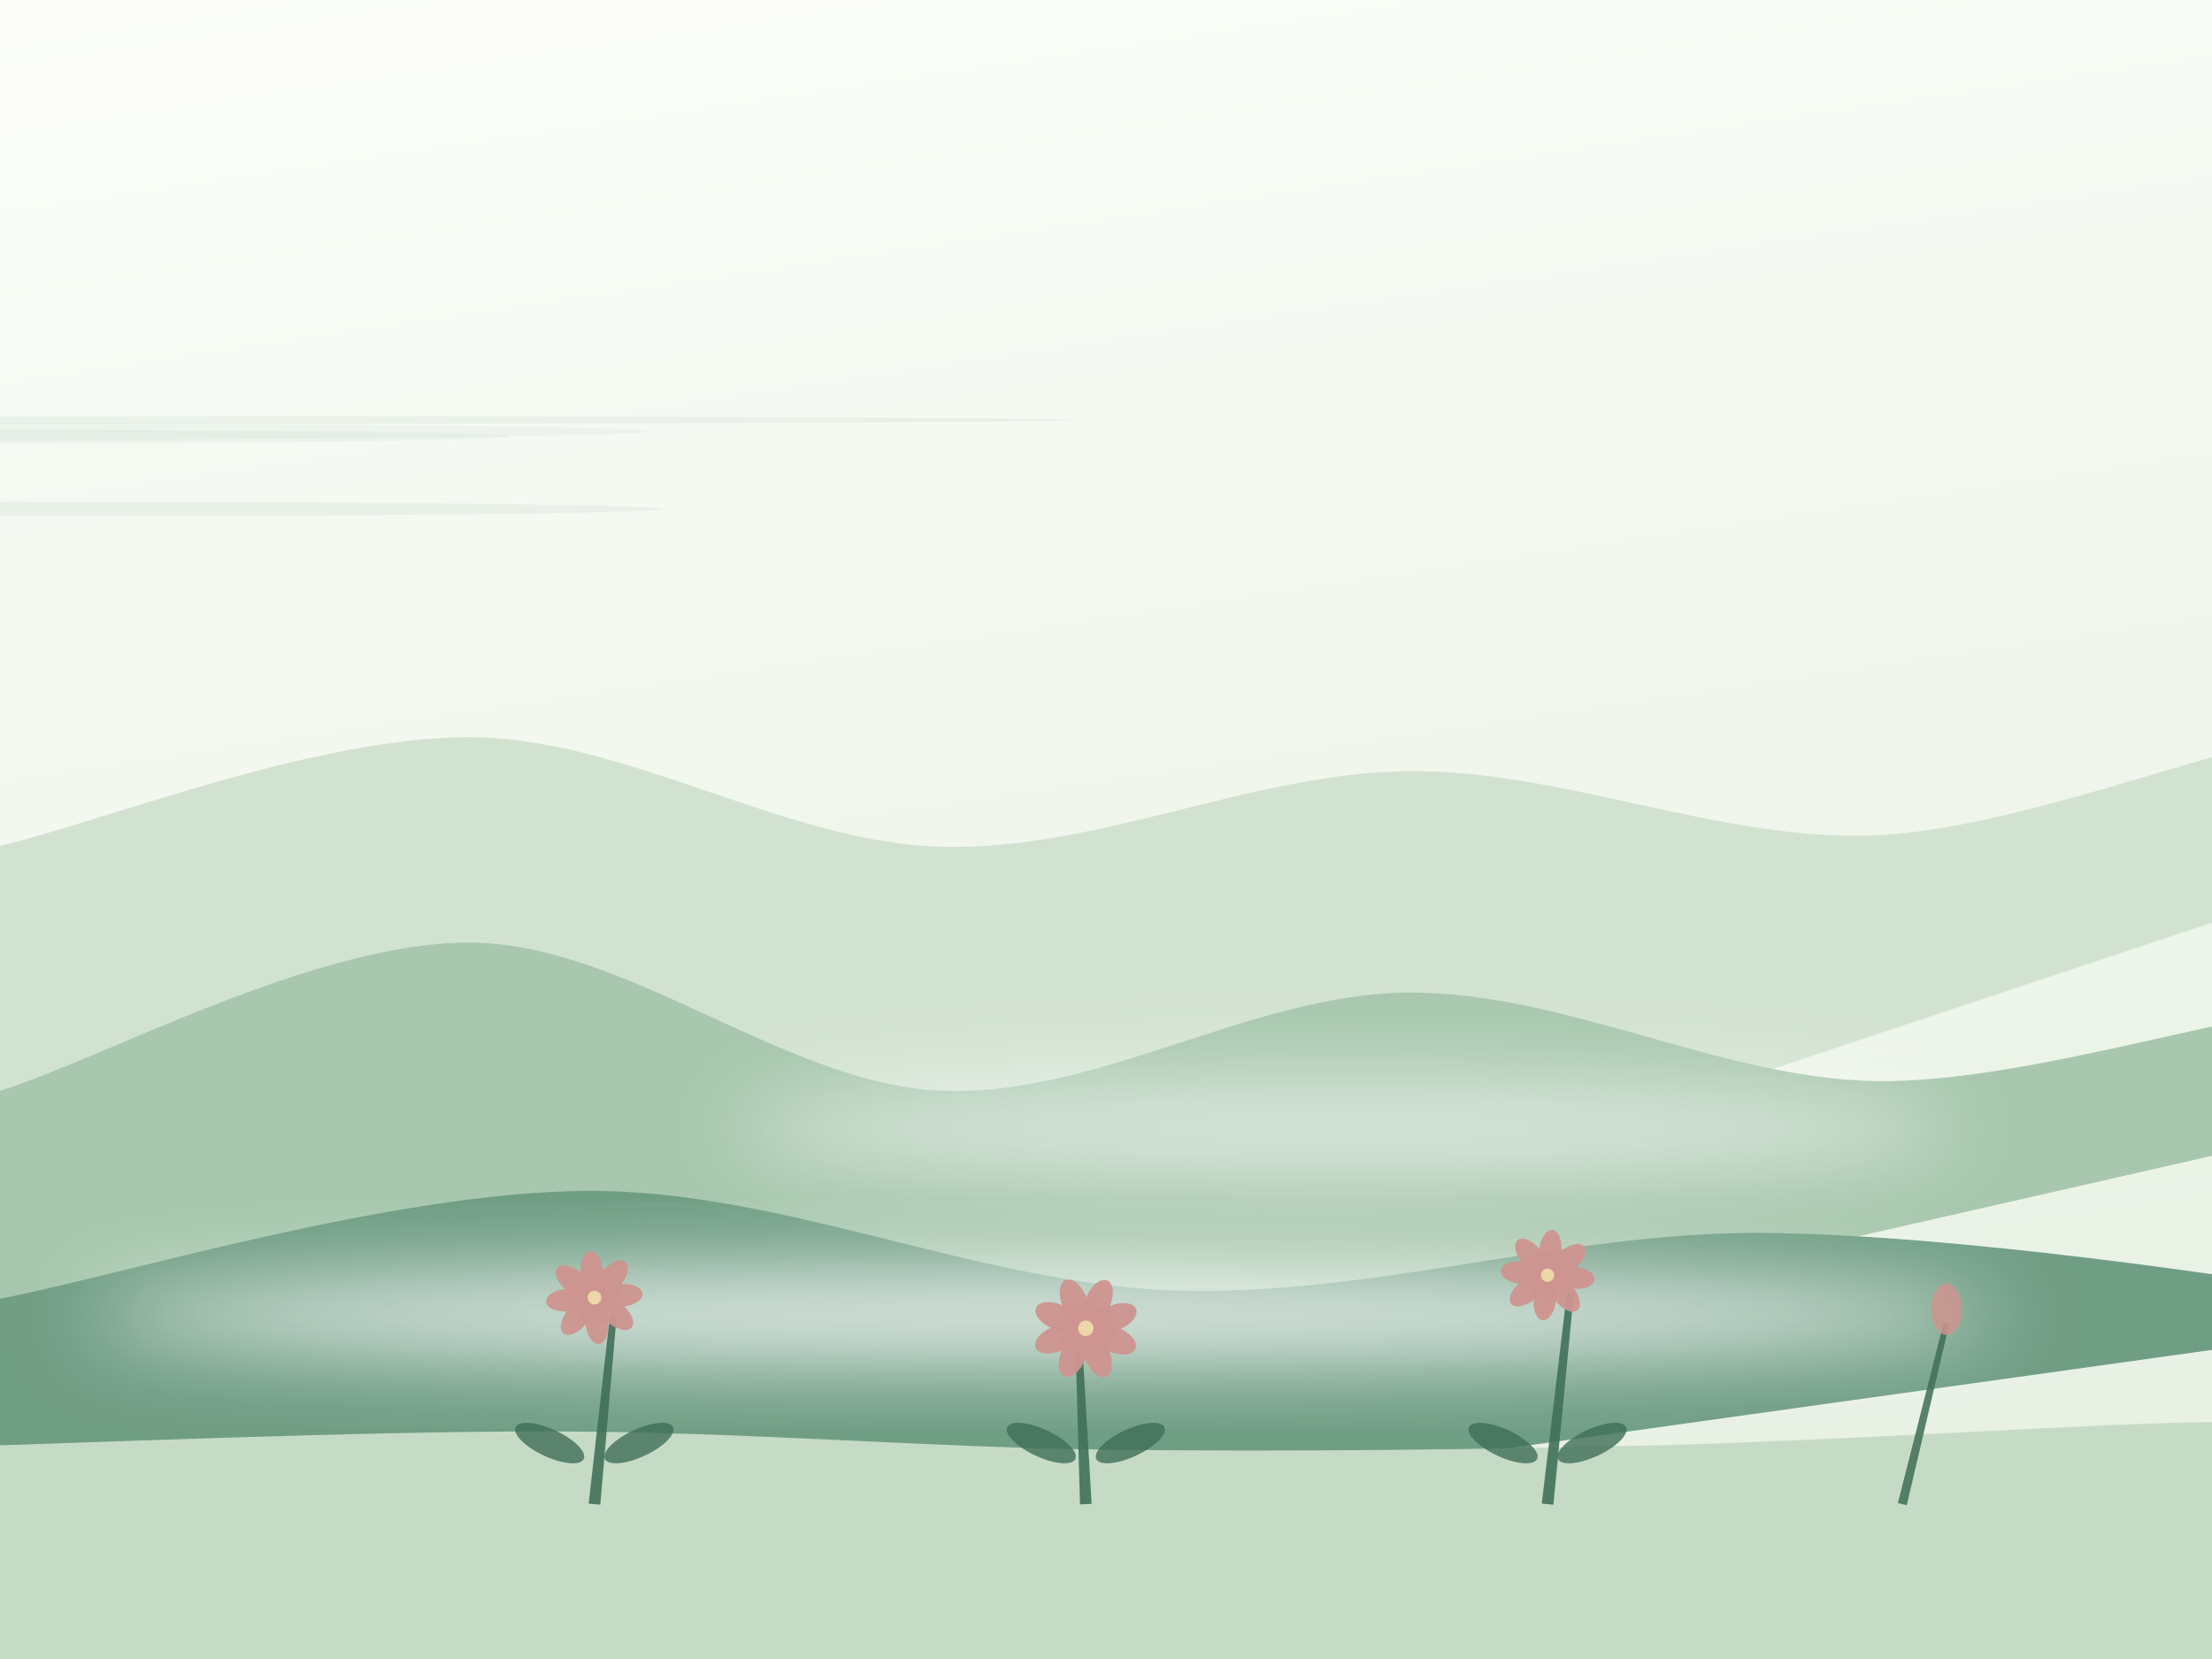
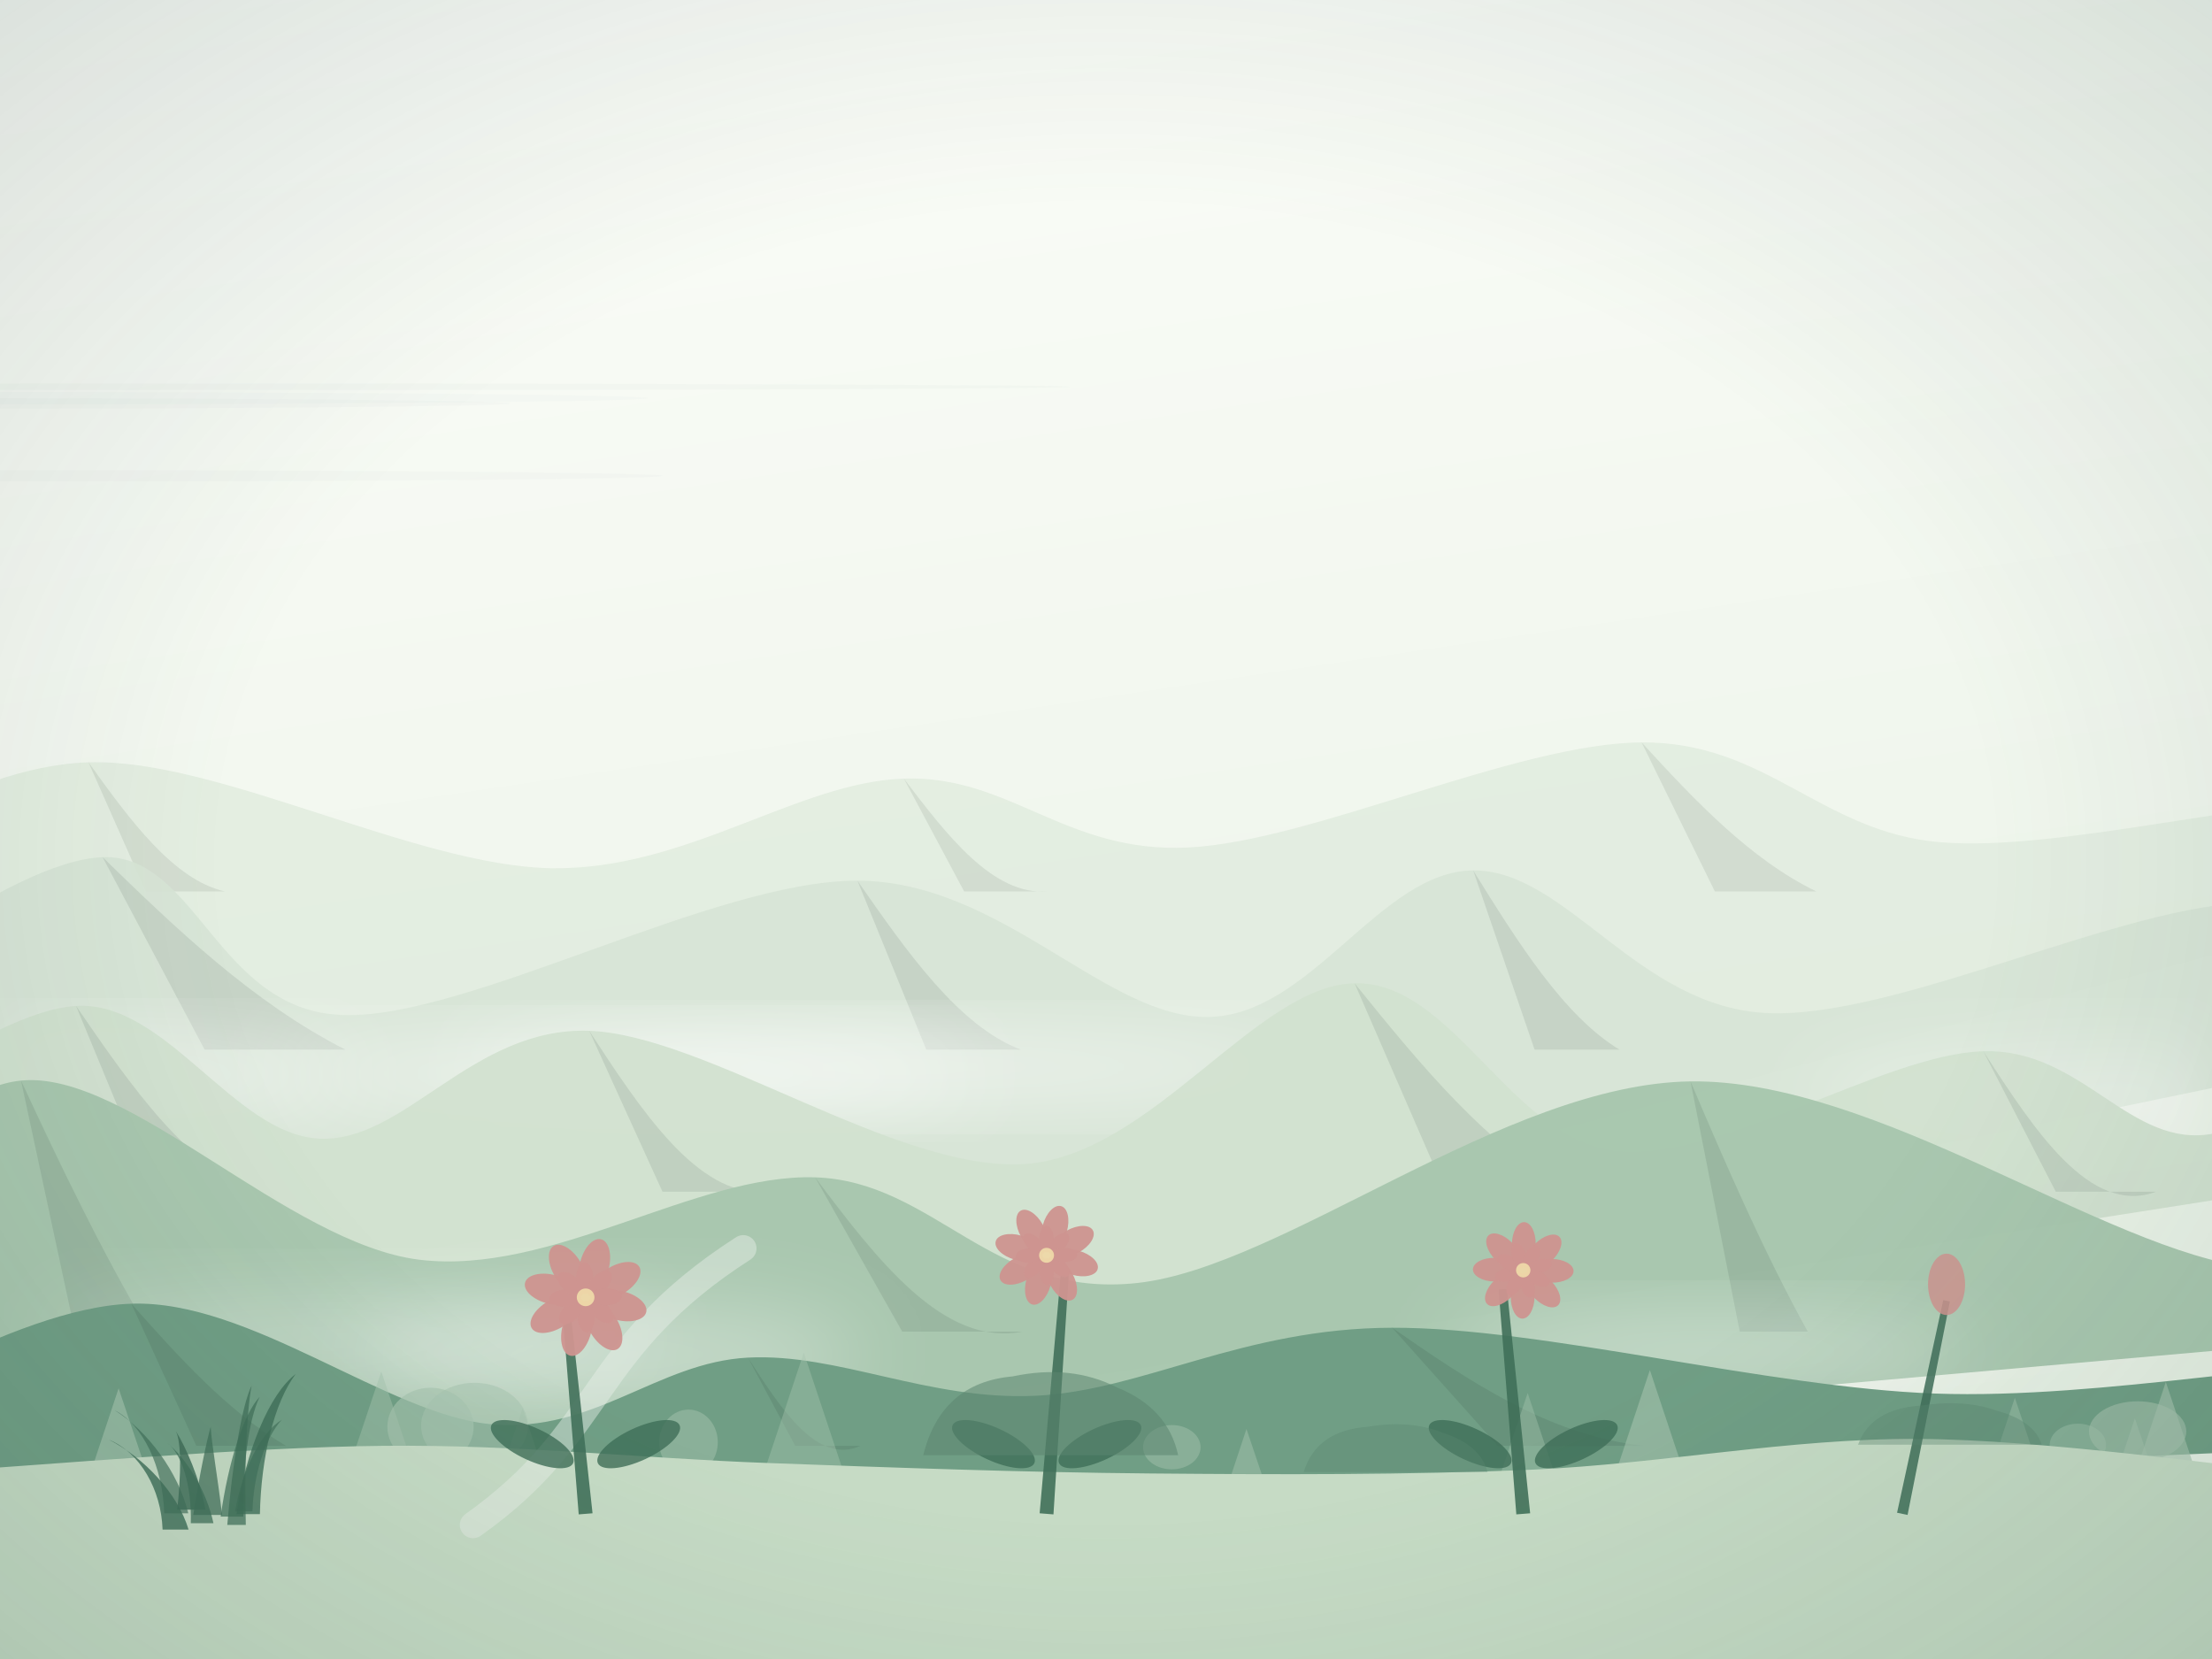
<svg xmlns="http://www.w3.org/2000/svg" viewBox="0 0 800 600" width="800" height="600" role="img">
  <defs>
    <linearGradient id="sky" x1="0" y1="0" x2="0.2" y2="1">
      <stop offset="0" stop-color="#FCFDF9" />
-       <stop offset="1" stop-color="#E8F1E4" />
+       <stop offset="1" stop-color="#E9F2E6" />
    </linearGradient>
    <filter id="soft" x="-40%" y="-70%" width="180%" height="240%">
      <feGaussianBlur stdDeviation="14.4" />
    </filter>
  </defs>
  <rect width="800" height="600" fill="url(#sky)" />
-   <ellipse cx="24.6" cy="184.1" rx="215.0" ry="2.6" fill="#b0cabc" fill-opacity="0.18" />
-   <ellipse cx="-34.7" cy="156.0" rx="269.1" ry="3.1" fill="#b0cabc" fill-opacity="0.13" />
-   <ellipse cx="83.7" cy="151.9" rx="303.3" ry="1.4" fill="#b0cabc" fill-opacity="0.19" />
-   <ellipse cx="-26.8" cy="157.9" rx="211.2" ry="2.5" fill="#b0cabc" fill-opacity="0.16" />
-   <path d="M-48.0,317.0 C-40.0,315.2 -36.3,314.3 0.0,305.9 C36.3,297.5 113.1,266.6 169.6,266.6 C226.1,266.7 282.7,304.2 339.2,306.2 C395.7,308.2 452.3,279.6 508.8,278.9 C565.3,278.2 621.9,304.5 678.4,302.1 C734.9,299.7 819.7,262.1 848.0,264.7 C876.3,267.3 848.0,308.9 848.0,317.7 L0.0,600.0 L-48.0,600.0 Z" fill="#D2E2D0" />
-   <path d="M-48.0,407.8 C-40.0,405.5 -36.3,405.6 0.0,394.5 C36.3,383.4 113.1,340.9 169.6,340.9 C226.1,340.9 282.7,391.4 339.2,394.4 C395.7,397.4 452.3,359.5 508.8,359.0 C565.3,358.4 621.9,390.0 678.4,391.0 C734.9,391.9 819.7,361.8 848.0,364.5 C876.3,367.2 848.0,400.0 848.0,407.1 L0.0,600.0 L-48.0,600.0 Z" fill="#A8C7AE" />
-   <path d="M-48.0,480.3 C-40.0,478.5 -43.3,477.9 0.0,469.7 C43.3,461.4 141.3,431.2 212.0,430.7 C282.7,430.2 353.3,464.1 424.0,466.7 C494.7,469.2 565.3,445.7 636.0,445.9 C706.7,446.2 812.7,462.3 848.0,468.2 C883.3,474.1 848.0,479.3 848.0,481.5 L0.0,600.0 L-48.0,600.0 Z" fill="#709E85" />
-   <ellipse cx="485.9" cy="407.9" rx="219.4" ry="19.8" fill="#FFFFFF" fill-opacity="0.55" filter="url(#soft)" />
-   <ellipse cx="377.4" cy="475.6" rx="345.5" ry="17.1" fill="#FFFFFF" fill-opacity="0.79" filter="url(#soft)" />
-   <path d="M-16.0,523.2 C20.0,522.3 130.7,517.5 200.0,517.7 C269.3,517.8 333.3,523.4 400.0,524.3 C466.7,525.1 533.3,524.3 600.0,522.7 C666.7,521.0 764.0,514.5 800.0,514.3 C836.0,514.1 813.3,520.4 816.0,521.6 L800.0,600.0 L-16.0,600.0 Z" fill="#C6DBC5" />
-   <path d="M217.1,544.2 L223.0,476.1 L220.6,475.8 L212.9,543.8 Z" fill="#3F6E58" fill-opacity="0.88" />
-   <ellipse cx="198.8" cy="521.9" rx="13.6" ry="5.0" fill="#3F6E58" fill-opacity="0.80" transform="rotate(25 198.8 521.9)" />
-   <ellipse cx="231.1" cy="521.9" rx="13.6" ry="5.0" fill="#3F6E58" fill-opacity="0.80" transform="rotate(-25 231.1 521.9)" />
-   <ellipse cx="222.6" cy="475.2" rx="7.6" ry="4.1" fill="#CE9490" fill-opacity="0.95" transform="rotate(40 222.6 475.2)" />
-   <ellipse cx="215.9" cy="478.5" rx="7.6" ry="4.1" fill="#CE9490" fill-opacity="0.95" transform="rotate(85 215.9 478.5)" />
-   <ellipse cx="208.6" cy="476.4" rx="7.6" ry="4.1" fill="#CE9490" fill-opacity="0.95" transform="rotate(130 208.6 476.4)" />
-   <ellipse cx="205.1" cy="470.2" rx="7.6" ry="4.1" fill="#CE9490" fill-opacity="0.95" transform="rotate(175 205.1 470.2)" />
-   <ellipse cx="207.4" cy="463.4" rx="7.6" ry="4.1" fill="#CE9490" fill-opacity="0.95" transform="rotate(220 207.4 463.4)" />
-   <ellipse cx="214.1" cy="460.1" rx="7.6" ry="4.1" fill="#CE9490" fill-opacity="0.95" transform="rotate(265 214.1 460.1)" />
-   <ellipse cx="221.3" cy="462.2" rx="7.6" ry="4.1" fill="#CE9490" fill-opacity="0.95" transform="rotate(310 221.3 462.2)" />
-   <ellipse cx="224.8" cy="468.5" rx="7.6" ry="4.1" fill="#CE9490" fill-opacity="0.95" transform="rotate(355 224.8 468.5)" />
-   <ellipse cx="217.1" cy="474.3" rx="4.4" ry="2.4" fill="#CE9490" fill-opacity="0.95" transform="rotate(68 217.1 474.3)" />
-   <ellipse cx="212.7" cy="474.2" rx="4.4" ry="2.4" fill="#CE9490" fill-opacity="0.95" transform="rotate(113 212.7 474.2)" />
-   <ellipse cx="209.6" cy="471.3" rx="4.4" ry="2.4" fill="#CE9490" fill-opacity="0.95" transform="rotate(158 209.6 471.3)" />
-   <ellipse cx="209.7" cy="467.2" rx="4.4" ry="2.4" fill="#CE9490" fill-opacity="0.95" transform="rotate(203 209.7 467.2)" />
-   <ellipse cx="212.9" cy="464.3" rx="4.4" ry="2.4" fill="#CE9490" fill-opacity="0.95" transform="rotate(248 212.9 464.3)" />
-   <ellipse cx="217.3" cy="464.4" rx="4.4" ry="2.4" fill="#CE9490" fill-opacity="0.95" transform="rotate(293 217.3 464.4)" />
-   <ellipse cx="220.3" cy="467.4" rx="4.4" ry="2.4" fill="#CE9490" fill-opacity="0.95" transform="rotate(338 220.3 467.4)" />
-   <ellipse cx="220.2" cy="471.5" rx="4.4" ry="2.4" fill="#CE9490" fill-opacity="0.95" transform="rotate(383 220.2 471.5)" />
-   <circle cx="215.0" cy="469.3" r="2.5" fill="#EFD9A8" fill-opacity="0.95" />
-   <path d="M394.8,543.9 L391.5,487.7 L389.0,487.8 L390.6,544.1 Z" fill="#3F6E58" fill-opacity="0.88" />
-   <ellipse cx="376.6" cy="521.9" rx="13.6" ry="5.0" fill="#3F6E58" fill-opacity="0.80" transform="rotate(25 376.6 521.9)" />
-   <ellipse cx="408.8" cy="521.9" rx="13.6" ry="5.0" fill="#3F6E58" fill-opacity="0.80" transform="rotate(-25 408.8 521.9)" />
-   <ellipse cx="402.8" cy="484.5" rx="8.5" ry="4.6" fill="#CE9490" fill-opacity="0.95" transform="rotate(23 402.8 484.5)" />
-   <ellipse cx="396.8" cy="490.0" rx="8.5" ry="4.6" fill="#CE9490" fill-opacity="0.95" transform="rotate(68 396.8 490.0)" />
-   <ellipse cx="388.3" cy="489.9" rx="8.5" ry="4.6" fill="#CE9490" fill-opacity="0.95" transform="rotate(113 388.3 489.9)" />
-   <ellipse cx="382.4" cy="484.2" rx="8.5" ry="4.6" fill="#CE9490" fill-opacity="0.95" transform="rotate(158 382.4 484.2)" />
-   <ellipse cx="382.5" cy="476.3" rx="8.5" ry="4.6" fill="#CE9490" fill-opacity="0.95" transform="rotate(203 382.5 476.3)" />
-   <ellipse cx="388.6" cy="470.8" rx="8.5" ry="4.6" fill="#CE9490" fill-opacity="0.95" transform="rotate(248 388.6 470.8)" />
-   <ellipse cx="397.1" cy="470.9" rx="8.5" ry="4.6" fill="#CE9490" fill-opacity="0.95" transform="rotate(293 397.1 470.9)" />
-   <ellipse cx="403.0" cy="476.6" rx="8.5" ry="4.6" fill="#CE9490" fill-opacity="0.95" transform="rotate(338 403.0 476.6)" />
-   <ellipse cx="396.6" cy="485.1" rx="4.9" ry="2.7" fill="#CE9490" fill-opacity="0.95" transform="rotate(52 396.6 485.1)" />
-   <ellipse cx="391.9" cy="486.3" rx="4.9" ry="2.7" fill="#CE9490" fill-opacity="0.95" transform="rotate(97 391.9 486.3)" />
-   <ellipse cx="387.6" cy="484.1" rx="4.9" ry="2.7" fill="#CE9490" fill-opacity="0.95" transform="rotate(142 387.6 484.1)" />
-   <ellipse cx="386.3" cy="479.6" rx="4.9" ry="2.7" fill="#CE9490" fill-opacity="0.95" transform="rotate(187 386.3 479.6)" />
-   <ellipse cx="388.7" cy="475.7" rx="4.9" ry="2.7" fill="#CE9490" fill-opacity="0.95" transform="rotate(232 388.7 475.7)" />
-   <ellipse cx="393.5" cy="474.4" rx="4.9" ry="2.7" fill="#CE9490" fill-opacity="0.95" transform="rotate(277 393.5 474.4)" />
-   <ellipse cx="397.7" cy="476.7" rx="4.9" ry="2.7" fill="#CE9490" fill-opacity="0.95" transform="rotate(322 397.7 476.7)" />
-   <ellipse cx="399.1" cy="481.1" rx="4.9" ry="2.7" fill="#CE9490" fill-opacity="0.95" transform="rotate(367 399.1 481.1)" />
-   <circle cx="392.7" cy="480.4" r="2.8" fill="#EFD9A8" fill-opacity="0.95" />
-   <path d="M561.8,544.2 L569.2,467.7 L566.7,467.5 L557.6,543.8 Z" fill="#3F6E58" fill-opacity="0.88" />
-   <ellipse cx="543.6" cy="521.9" rx="13.6" ry="5.0" fill="#3F6E58" fill-opacity="0.80" transform="rotate(25 543.6 521.9)" />
-   <ellipse cx="575.8" cy="521.9" rx="13.6" ry="5.0" fill="#3F6E58" fill-opacity="0.80" transform="rotate(-25 575.8 521.9)" />
-   <ellipse cx="569.3" cy="462.1" rx="7.4" ry="4.0" fill="#CE9490" fill-opacity="0.95" transform="rotate(6 569.3 462.1)" />
-   <ellipse cx="565.8" cy="468.1" rx="7.4" ry="4.0" fill="#CE9490" fill-opacity="0.95" transform="rotate(51 565.8 468.1)" />
-   <ellipse cx="558.7" cy="470.1" rx="7.4" ry="4.0" fill="#CE9490" fill-opacity="0.95" transform="rotate(96 558.7 470.1)" />
-   <ellipse cx="552.3" cy="466.9" rx="7.4" ry="4.0" fill="#CE9490" fill-opacity="0.95" transform="rotate(141 552.3 466.9)" />
-   <ellipse cx="550.1" cy="460.3" rx="7.4" ry="4.0" fill="#CE9490" fill-opacity="0.95" transform="rotate(186 550.1 460.3)" />
-   <ellipse cx="553.6" cy="454.2" rx="7.4" ry="4.0" fill="#CE9490" fill-opacity="0.95" transform="rotate(231 553.6 454.2)" />
-   <ellipse cx="560.7" cy="452.2" rx="7.4" ry="4.0" fill="#CE9490" fill-opacity="0.95" transform="rotate(276 560.7 452.2)" />
-   <ellipse cx="567.2" cy="455.5" rx="7.4" ry="4.0" fill="#CE9490" fill-opacity="0.95" transform="rotate(321 567.2 455.5)" />
-   <ellipse cx="564.3" cy="464.1" rx="4.3" ry="2.3" fill="#CE9490" fill-opacity="0.95" transform="rotate(34 564.3 464.1)" />
-   <ellipse cx="560.7" cy="466.3" rx="4.3" ry="2.3" fill="#CE9490" fill-opacity="0.95" transform="rotate(79 560.7 466.3)" />
-   <ellipse cx="556.6" cy="465.5" rx="4.3" ry="2.3" fill="#CE9490" fill-opacity="0.95" transform="rotate(124 556.6 465.5)" />
-   <ellipse cx="554.2" cy="462.1" rx="4.3" ry="2.3" fill="#CE9490" fill-opacity="0.95" transform="rotate(169 554.2 462.1)" />
-   <ellipse cx="555.1" cy="458.2" rx="4.3" ry="2.3" fill="#CE9490" fill-opacity="0.95" transform="rotate(214 555.1 458.2)" />
-   <ellipse cx="558.7" cy="456.1" rx="4.3" ry="2.3" fill="#CE9490" fill-opacity="0.95" transform="rotate(259 558.7 456.1)" />
-   <ellipse cx="562.9" cy="456.9" rx="4.3" ry="2.3" fill="#CE9490" fill-opacity="0.95" transform="rotate(304 562.9 456.9)" />
-   <ellipse cx="565.2" cy="460.2" rx="4.3" ry="2.3" fill="#CE9490" fill-opacity="0.95" transform="rotate(349 565.2 460.2)" />
-   <circle cx="559.7" cy="461.2" r="2.4" fill="#EFD9A8" fill-opacity="0.95" />
-   <path d="M689.6,544.4 L705.0,478.7 L703.0,478.2 L686.4,543.6 Z" fill="#3F6E58" fill-opacity="0.85" />
-   <ellipse cx="704.0" cy="473.5" rx="5.6" ry="9.3" fill="#CE9490" fill-opacity="0.85" />
+   <ellipse cx="24.6" cy="172.1" rx="215.0" ry="2.0" fill="#bfd3c8" fill-opacity="0.08" />
+   <ellipse cx="-34.7" cy="144.0" rx="269.1" ry="2.3" fill="#bfd3c8" fill-opacity="0.06" />
+   <ellipse cx="83.7" cy="139.9" rx="303.3" ry="1.2" fill="#bfd3c8" fill-opacity="0.09" />
+   <ellipse cx="-26.8" cy="145.9" rx="211.2" ry="1.9" fill="#bfd3c8" fill-opacity="0.08" />
+   <path d="M-80.0,323.0 C-61.3,315.1 -14.5,277.2 32.0,275.7 C78.5,274.2 149.9,313.0 199.1,314.0 C248.2,314.9 288.4,282.8 326.9,281.6 C365.3,280.3 385.3,308.7 429.7,306.5 C474.2,304.4 548.3,268.8 593.7,268.5 C639.0,268.2 658.6,301.0 701.7,304.6 C744.8,308.3 822.5,287.2 852.2,290.4 C881.9,293.7 875.4,318.5 880.0,324.1 L0.0,559.5 L-80.0,559.5 Z" fill="#e0ebde" fill-opacity="0.82" />
+   <path d="M32.0,275.7 C46.8,296.3 62.6,318.1 81.3,322.4 L52.7,322.4 Z" fill="#a5b1a6" fill-opacity="0.28" />
+   <path d="M326.9,281.6 C342.5,302.1 359.1,323.9 378.9,322.4 L348.7,322.4 Z" fill="#a5b1a6" fill-opacity="0.28" />
+   <path d="M593.7,268.5 C612.6,289.1 632.9,310.8 656.9,322.4 L620.2,322.4 Z" fill="#a5b1a6" fill-opacity="0.28" />
+   <path d="M852.2,290.4 C864.8,311.0 878.3,332.7 894.2,322.4 L869.9,322.4 Z" fill="#a5b1a6" fill-opacity="0.28" />
+   <path d="M-80.0,374.7 C-60.5,363.9 3.1,311.3 37.1,310.0 C71.2,308.8 78.6,365.7 124.1,367.1 C169.6,368.5 258.0,318.4 310.1,318.5 C362.3,318.6 400.0,368.5 437.1,367.8 C474.2,367.2 499.1,315.0 532.8,314.8 C566.6,314.5 592.4,364.5 639.5,366.4 C686.6,368.3 767.5,327.0 815.4,326.3 C863.4,325.6 916.4,353.8 927.2,362.2 C937.9,370.6 887.9,374.5 880.0,376.9 L0.0,559.5 L-80.0,559.5 Z" fill="#d7e5d6" fill-opacity="0.90" />
+   <path d="M37.1,310.0 C63.5,335.7 91.6,362.7 124.9,379.6 L74.0,379.6 Z" fill="#9eada1" fill-opacity="0.31" />
+   <path d="M310.1,318.5 C327.9,344.1 346.8,371.2 369.2,379.6 L335.0,379.6 Z" fill="#9eada1" fill-opacity="0.31" />
+   <path d="M532.8,314.8 C548.7,340.4 565.6,367.5 585.7,379.6 L555.0,379.6 Z" fill="#9eada1" fill-opacity="0.31" />
+   <path d="M815.4,326.3 C837.4,351.9 860.8,379.0 888.6,379.6 L846.2,379.6 Z" fill="#9eada1" fill-opacity="0.31" />
+   <ellipse cx="31.7" cy="388.6" rx="94.6" ry="11.4" fill="#FFFFFF" fill-opacity="0.59" filter="url(#soft)" />
+   <ellipse cx="797.4" cy="397.4" rx="142.8" ry="15.1" fill="#FFFFFF" fill-opacity="0.45" filter="url(#soft)" />
+   <ellipse cx="325.6" cy="385.9" rx="155.4" ry="10.1" fill="#FFFFFF" fill-opacity="0.64" filter="url(#soft)" />
+   <ellipse cx="226.4" cy="388.3" rx="127.0" ry="10.3" fill="#FFFFFF" fill-opacity="0.67" filter="url(#soft)" />
+   <path d="M-80.0,423.7 C-62.1,413.7 -5.1,365.8 27.5,363.8 C60.1,361.8 84.5,410.3 115.5,411.8 C146.4,413.3 170.7,371.3 213.1,372.8 C255.6,374.4 324.2,423.8 370.3,421.0 C416.5,418.1 454.2,356.4 489.9,355.6 C525.6,354.8 546.6,412.3 584.5,416.4 C622.4,420.4 681.2,381.2 717.3,380.2 C753.4,379.1 770.4,416.1 800.9,409.9 C831.5,403.7 887.4,341.2 900.6,343.1 C913.8,345.1 883.4,408.5 880.0,421.6 L0.0,559.5 L-80.0,559.5 Z" fill="#D2E2D0" fill-opacity="0.95" />
+   <path d="M27.5,363.8 C47.4,392.8 68.6,423.4 93.7,431.0 L55.3,431.0 Z" fill="#9bab9c" fill-opacity="0.32" />
+   <path d="M213.1,372.8 C232.0,401.8 252.2,432.4 276.1,431.0 L239.6,431.0 Z" fill="#9bab9c" fill-opacity="0.32" />
+   <path d="M489.9,355.6 C513.3,384.6 538.3,415.2 567.9,431.0 L522.7,431.0 Z" fill="#9bab9c" fill-opacity="0.32" />
+   <path d="M717.3,380.2 C736.0,409.1 756.0,439.8 779.8,431.0 L743.5,431.0 Z" fill="#9bab9c" fill-opacity="0.32" />
+   <path d="M900.6,343.1 C919.7,372.1 940.1,402.8 964.4,431.0 L927.4,431.0 Z" fill="#9bab9c" fill-opacity="0.32" />
+   <path d="M-80.0,478.7 C-65.4,464.1 -31.0,394.6 7.6,390.8 C46.2,386.9 103.9,449.7 151.7,455.6 C199.6,461.4 251.5,424.4 294.8,425.8 C338.0,427.2 358.6,469.8 411.4,464.0 C464.2,458.2 544.2,392.0 611.4,391.1 C678.7,390.2 761.6,452.5 814.8,458.5 C868.0,464.5 919.8,423.2 930.7,427.0 C941.5,430.9 888.4,472.4 880.0,481.5 L0.0,559.5 L-80.0,559.5 Z" fill="#A8C7AE" fill-opacity="0.98" />
+   <path d="M7.6,390.8 C21.5,420.6 36.4,452.1 54.0,481.6 L27.1,481.6 Z" fill="#7d9885" fill-opacity="0.33" />
+   <path d="M294.8,425.8 C317.3,455.7 341.3,487.2 369.8,481.6 L326.3,481.6 Z" fill="#7d9885" fill-opacity="0.33" />
+   <path d="M611.4,391.1 C624.1,420.9 637.7,452.5 653.8,481.6 L629.2,481.6 Z" fill="#7d9885" fill-opacity="0.33" />
+   <path d="M930.7,427.0 C956.0,456.9 983.0,488.4 1015.1,481.6 L966.1,481.6 Z" fill="#7d9885" fill-opacity="0.33" />
+   <ellipse cx="219.6" cy="489.9" rx="93.5" ry="17.5" fill="#FFFFFF" fill-opacity="0.35" filter="url(#soft)" />
+   <ellipse cx="619.1" cy="488.8" rx="96.3" ry="10.7" fill="#FFFFFF" fill-opacity="0.43" filter="url(#soft)" />
+   <ellipse cx="128.3" cy="484.7" rx="109.4" ry="13.8" fill="#FFFFFF" fill-opacity="0.33" filter="url(#soft)" />
+   <path d="M-80.0,523.6 C-58.7,514.9 4.6,472.9 47.5,471.5 C90.5,470.0 140.6,511.9 177.8,515.1 C214.9,518.4 237.7,492.7 270.5,491.0 C303.2,489.3 335.6,506.6 374.5,504.8 C413.3,503.0 449.2,480.3 503.5,480.2 C557.7,480.0 639.2,501.8 699.9,504.0 C760.6,506.2 837.9,490.1 867.9,493.2 C897.9,496.2 878.0,517.3 880.0,522.2 L0.0,559.5 L-80.0,559.5 Z" fill="#709E85" fill-opacity="1.00" />
+   <path d="M47.5,471.5 C64.3,490.4 82.1,510.3 103.4,522.9 L71.0,522.9 Z" fill="#567c68" fill-opacity="0.34" />
+   <path d="M270.5,491.0 C282.7,509.9 295.7,529.9 311.2,522.9 L287.6,522.9 Z" fill="#567c68" fill-opacity="0.34" />
+   <path d="M503.5,480.2 C530.8,499.1 559.9,519.1 594.4,522.9 L541.7,522.9 Z" fill="#567c68" fill-opacity="0.34" />
+   <path d="M867.9,493.2 C884.2,512.1 901.6,532.0 922.3,522.9 L890.7,522.9 Z" fill="#567c68" fill-opacity="0.34" />
+   <path d="M584.2,533.1 L596.7,495.5 L609.2,533.1 Z" fill="#a6c3ae" fill-opacity="0.60" />
+   <path d="M719.5,533.1 L728.7,505.5 L737.9,533.1 Z" fill="#a6c3ae" fill-opacity="0.46" />
+   <ellipse cx="773.1" cy="517.7" rx="17.6" ry="10.9" fill="#a6c3ae" fill-opacity="0.59" />
+   <path d="M765.4,533.1 L772.1,512.9 L778.9,533.1 Z" fill="#a6c3ae" fill-opacity="0.52" />
+   <path d="M125.5,533.1 L137.9,496.0 L150.3,533.1 Z" fill="#a6c3ae" fill-opacity="0.46" />
+   <ellipse cx="249.0" cy="521.6" rx="10.6" ry="11.8" fill="#a6c3ae" fill-opacity="0.49" />
+   <path d="M181.1,533.1 L189.0,509.4 L196.9,533.1 Z" fill="#a6c3ae" fill-opacity="0.53" />
+   <ellipse cx="423.8" cy="523.4" rx="10.4" ry="8.0" fill="#a6c3ae" fill-opacity="0.48" />
+   <ellipse cx="155.7" cy="516.0" rx="15.6" ry="14.1" fill="#a6c3ae" fill-opacity="0.64" />
+   <path d="M772.2,533.1 L783.3,499.8 L794.4,533.1 Z" fill="#a6c3ae" fill-opacity="0.62" />
+   <path d="M276.1,533.1 L290.7,489.2 L305.3,533.1 Z" fill="#a6c3ae" fill-opacity="0.41" />
+   <path d="M445.4,533.1 L450.8,516.8 L456.3,533.1 Z" fill="#a6c3ae" fill-opacity="0.49" />
+   <path d="M32.6,533.1 L42.9,502.1 L53.3,533.1 Z" fill="#a6c3ae" fill-opacity="0.66" />
+   <ellipse cx="171.6" cy="515.6" rx="19.3" ry="15.5" fill="#a6c3ae" fill-opacity="0.55" />
+   <path d="M542.7,533.1 L552.5,503.8 L562.3,533.1 Z" fill="#a6c3ae" fill-opacity="0.42" />
+   <ellipse cx="751.5" cy="522.6" rx="10.2" ry="7.7" fill="#a6c3ae" fill-opacity="0.45" />
+   <path d="M-16.0,531.8 C9.8,530.3 89.8,523.3 138.7,522.9 C187.6,522.4 231.1,527.4 277.3,529.1 C323.6,530.8 369.8,532.5 416.0,532.9 C462.2,533.3 508.4,533.5 554.7,531.5 C600.9,529.4 647.1,520.2 693.3,520.4 C739.6,520.6 808.9,530.7 832.0,532.8 C855.1,534.9 832.0,533.0 832.0,533.0 L800.0,600.0 L-16.0,600.0 Z" fill="#C6DBC5" />
+   <path d="M171.1,551.5 C219.1,517.5 212.8,487.5 268.8,451.5" fill="none" stroke="#e9f1e9" stroke-opacity="0.45" stroke-width="9.6" stroke-linecap="round" />
+   <path d="M214.3,547.3 L206.7,477.6 L203.7,477.9 L209.3,547.7 Z" fill="#3F6E58" fill-opacity="0.88" />
+   <ellipse cx="192.5" cy="522.3" rx="16.3" ry="5.9" fill="#3F6E58" fill-opacity="0.80" transform="rotate(25 192.5 522.3)" />
+   <ellipse cx="231.0" cy="522.3" rx="16.3" ry="5.9" fill="#3F6E58" fill-opacity="0.80" transform="rotate(-25 231.0 522.3)" />
+   <ellipse cx="224.2" cy="472.2" rx="9.8" ry="5.3" fill="#CE9490" fill-opacity="0.95" transform="rotate(14 224.2 472.2)" />
+   <ellipse cx="218.3" cy="479.5" rx="9.8" ry="5.3" fill="#CE9490" fill-opacity="0.95" transform="rotate(59 218.3 479.5)" />
+   <ellipse cx="208.6" cy="480.8" rx="9.8" ry="5.3" fill="#CE9490" fill-opacity="0.95" transform="rotate(104 208.6 480.8)" />
+   <ellipse cx="200.7" cy="475.3" rx="9.8" ry="5.3" fill="#CE9490" fill-opacity="0.95" transform="rotate(149 200.7 475.3)" />
+   <ellipse cx="199.4" cy="466.3" rx="9.8" ry="5.3" fill="#CE9490" fill-opacity="0.95" transform="rotate(194 199.4 466.3)" />
+   <ellipse cx="205.3" cy="459.0" rx="9.8" ry="5.3" fill="#CE9490" fill-opacity="0.95" transform="rotate(239 205.3 459.0)" />
+   <ellipse cx="215.0" cy="457.7" rx="9.8" ry="5.3" fill="#CE9490" fill-opacity="0.95" transform="rotate(284 215.0 457.7)" />
+   <ellipse cx="222.8" cy="463.2" rx="9.8" ry="5.3" fill="#CE9490" fill-opacity="0.95" transform="rotate(329 222.8 463.2)" />
+   <ellipse cx="217.2" cy="474.0" rx="5.7" ry="3.1" fill="#CE9490" fill-opacity="0.95" transform="rotate(43 217.2 474.0)" />
+   <ellipse cx="212.0" cy="476.2" rx="5.7" ry="3.1" fill="#CE9490" fill-opacity="0.95" transform="rotate(88 212.0 476.2)" />
+   <ellipse cx="206.7" cy="474.3" rx="5.7" ry="3.1" fill="#CE9490" fill-opacity="0.95" transform="rotate(133 206.7 474.3)" />
+   <ellipse cx="204.4" cy="469.5" rx="5.7" ry="3.1" fill="#CE9490" fill-opacity="0.95" transform="rotate(178 204.4 469.5)" />
+   <ellipse cx="206.4" cy="464.5" rx="5.7" ry="3.1" fill="#CE9490" fill-opacity="0.95" transform="rotate(223 206.4 464.5)" />
+   <ellipse cx="211.5" cy="462.3" rx="5.7" ry="3.1" fill="#CE9490" fill-opacity="0.95" transform="rotate(268 211.5 462.3)" />
+   <ellipse cx="216.8" cy="464.2" rx="5.7" ry="3.1" fill="#CE9490" fill-opacity="0.95" transform="rotate(313 216.8 464.2)" />
+   <ellipse cx="219.2" cy="469.0" rx="5.7" ry="3.1" fill="#CE9490" fill-opacity="0.95" transform="rotate(358 219.2 469.0)" />
+   <circle cx="211.8" cy="469.2" r="3.2" fill="#EFD9A8" fill-opacity="0.95" />
+   <path d="M381.0,547.7 L386.5,461.3 L383.6,461.1 L376.0,547.3 Z" fill="#3F6E58" fill-opacity="0.88" />
+   <ellipse cx="359.3" cy="522.3" rx="16.3" ry="5.9" fill="#3F6E58" fill-opacity="0.80" transform="rotate(25 359.3 522.3)" />
+   <ellipse cx="397.8" cy="522.3" rx="16.3" ry="5.9" fill="#3F6E58" fill-opacity="0.80" transform="rotate(-25 397.8 522.3)" />
+   <ellipse cx="389.0" cy="456.7" rx="8.3" ry="4.5" fill="#CE9490" fill-opacity="0.95" transform="rotate(16 389.0 456.7)" />
+   <ellipse cx="383.9" cy="462.8" rx="8.3" ry="4.5" fill="#CE9490" fill-opacity="0.95" transform="rotate(61 383.9 462.8)" />
+   <ellipse cx="375.6" cy="463.8" rx="8.3" ry="4.5" fill="#CE9490" fill-opacity="0.95" transform="rotate(106 375.6 463.8)" />
+   <ellipse cx="369.1" cy="459.0" rx="8.3" ry="4.5" fill="#CE9490" fill-opacity="0.95" transform="rotate(151 369.1 459.0)" />
+   <ellipse cx="368.1" cy="451.2" rx="8.3" ry="4.5" fill="#CE9490" fill-opacity="0.95" transform="rotate(196 368.1 451.2)" />
+   <ellipse cx="373.2" cy="445.1" rx="8.3" ry="4.5" fill="#CE9490" fill-opacity="0.95" transform="rotate(241 373.2 445.1)" />
+   <ellipse cx="381.5" cy="444.2" rx="8.3" ry="4.5" fill="#CE9490" fill-opacity="0.95" transform="rotate(286 381.5 444.2)" />
+   <ellipse cx="388.0" cy="449.0" rx="8.3" ry="4.5" fill="#CE9490" fill-opacity="0.95" transform="rotate(331 388.0 449.0)" />
+   <ellipse cx="383.0" cy="458.1" rx="4.8" ry="2.6" fill="#CE9490" fill-opacity="0.95" transform="rotate(44 383.0 458.1)" />
+   <ellipse cx="378.6" cy="459.9" rx="4.8" ry="2.6" fill="#CE9490" fill-opacity="0.95" transform="rotate(89 378.6 459.9)" />
+   <ellipse cx="374.1" cy="458.2" rx="4.8" ry="2.6" fill="#CE9490" fill-opacity="0.95" transform="rotate(134 374.1 458.2)" />
+   <ellipse cx="372.2" cy="454.1" rx="4.8" ry="2.6" fill="#CE9490" fill-opacity="0.95" transform="rotate(179 372.2 454.1)" />
+   <ellipse cx="374.0" cy="449.9" rx="4.8" ry="2.6" fill="#CE9490" fill-opacity="0.95" transform="rotate(224 374.0 449.9)" />
+   <ellipse cx="378.5" cy="448.1" rx="4.8" ry="2.6" fill="#CE9490" fill-opacity="0.95" transform="rotate(269 378.5 448.1)" />
+   <ellipse cx="382.9" cy="449.8" rx="4.8" ry="2.6" fill="#CE9490" fill-opacity="0.95" transform="rotate(314 382.9 449.8)" />
+   <ellipse cx="384.8" cy="453.9" rx="4.8" ry="2.6" fill="#CE9490" fill-opacity="0.95" transform="rotate(359 384.8 453.9)" />
+   <circle cx="378.5" cy="454.0" r="2.7" fill="#EFD9A8" fill-opacity="0.95" />
+   <path d="M553.4,547.3 L545.0,466.2 L542.0,466.4 L548.4,547.7 Z" fill="#3F6E58" fill-opacity="0.88" />
+   <ellipse cx="531.7" cy="522.3" rx="16.3" ry="5.9" fill="#3F6E58" fill-opacity="0.80" transform="rotate(25 531.7 522.3)" />
+   <ellipse cx="570.1" cy="522.3" rx="16.3" ry="5.9" fill="#3F6E58" fill-opacity="0.80" transform="rotate(-25 570.1 522.3)" />
+   <ellipse cx="558.0" cy="466.4" rx="7.9" ry="4.3" fill="#CE9490" fill-opacity="0.95" transform="rotate(46 558.0 466.4)" />
+   <ellipse cx="550.7" cy="469.0" rx="7.9" ry="4.3" fill="#CE9490" fill-opacity="0.95" transform="rotate(91 550.7 469.0)" />
+   <ellipse cx="543.5" cy="466.1" rx="7.9" ry="4.3" fill="#CE9490" fill-opacity="0.95" transform="rotate(136 543.5 466.1)" />
+   <ellipse cx="540.6" cy="459.2" rx="7.9" ry="4.3" fill="#CE9490" fill-opacity="0.95" transform="rotate(181 540.6 459.2)" />
+   <ellipse cx="543.8" cy="452.5" rx="7.9" ry="4.3" fill="#CE9490" fill-opacity="0.95" transform="rotate(226 543.8 452.5)" />
+   <ellipse cx="551.1" cy="449.9" rx="7.9" ry="4.3" fill="#CE9490" fill-opacity="0.95" transform="rotate(271 551.1 449.9)" />
+   <ellipse cx="558.3" cy="452.8" rx="7.9" ry="4.3" fill="#CE9490" fill-opacity="0.95" transform="rotate(316 558.3 452.8)" />
+   <ellipse cx="561.2" cy="459.6" rx="7.9" ry="4.3" fill="#CE9490" fill-opacity="0.95" transform="rotate(361 561.2 459.6)" />
+   <ellipse cx="552.5" cy="464.8" rx="4.6" ry="2.5" fill="#CE9490" fill-opacity="0.95" transform="rotate(75 552.5 464.8)" />
+   <ellipse cx="547.9" cy="464.3" rx="4.6" ry="2.5" fill="#CE9490" fill-opacity="0.95" transform="rotate(120 547.9 464.3)" />
+   <ellipse cx="545.2" cy="460.9" rx="4.6" ry="2.5" fill="#CE9490" fill-opacity="0.95" transform="rotate(165 545.2 460.9)" />
+   <ellipse cx="545.7" cy="456.7" rx="4.6" ry="2.5" fill="#CE9490" fill-opacity="0.95" transform="rotate(210 545.7 456.7)" />
+   <ellipse cx="549.3" cy="454.1" rx="4.6" ry="2.5" fill="#CE9490" fill-opacity="0.95" transform="rotate(255 549.3 454.1)" />
+   <ellipse cx="553.9" cy="454.6" rx="4.6" ry="2.5" fill="#CE9490" fill-opacity="0.95" transform="rotate(300 553.9 454.6)" />
+   <ellipse cx="556.7" cy="458.0" rx="4.6" ry="2.5" fill="#CE9490" fill-opacity="0.95" transform="rotate(345 556.7 458.0)" />
+   <ellipse cx="556.1" cy="462.2" rx="4.6" ry="2.5" fill="#CE9490" fill-opacity="0.95" transform="rotate(390 556.1 462.2)" />
+   <circle cx="550.9" cy="459.4" r="2.6" fill="#EFD9A8" fill-opacity="0.95" />
+   <path d="M689.9,547.9 L705.2,470.7 L702.8,470.2 L686.1,547.1 Z" fill="#3F6E58" fill-opacity="0.85" />
+   <ellipse cx="704.0" cy="464.5" rx="6.7" ry="11.1" fill="#CE9490" fill-opacity="0.85" />
+   <path d="M82.2,551.5 C84.1,528.8 87.5,508.2 91.0,501.1 C89.1,511.2 88.4,531.3 88.9,551.5 Z" fill="#3F6E58" fill-opacity="0.72" />
+   <path d="M59.4,547.3 C58.9,530.5 51.8,515.3 41.4,510.0 C53.4,517.5 64.5,532.4 68.1,547.3 Z" fill="#3F6E58" fill-opacity="0.66" />
+   <path d="M64.1,546.0 C65.5,533.2 65.6,521.6 63.6,517.6 C67.2,523.3 72.2,534.6 74.3,546.0 Z" fill="#3F6E58" fill-opacity="0.84" />
+   <path d="M85.0,546.6 C87.6,531.7 94.2,518.1 101.9,513.5 C95.8,520.1 91.7,533.4 91.3,546.6 Z" fill="#3F6E58" fill-opacity="0.63" />
+   <path d="M79.8,548.5 C82.5,529.0 88.1,511.3 93.9,505.2 C89.7,513.9 87.8,531.2 88.0,548.5 Z" fill="#3F6E58" fill-opacity="0.71" />
+   <path d="M85.5,547.6 C88.9,524.8 97.5,504.0 107.0,496.9 C99.1,507.1 94.4,527.4 94.0,547.6 Z" fill="#3F6E58" fill-opacity="0.79" />
+   <path d="M58.8,553.2 C58.3,538.6 50.6,525.3 39.4,520.7 C52.2,527.2 64.3,540.2 68.2,553.2 Z" fill="#3F6E58" fill-opacity="0.82" />
+   <path d="M69.9,547.9 C72.1,533.5 74.9,520.4 76.2,516.0 C76.5,522.3 78.9,535.1 80.3,547.9 Z" fill="#3F6E58" fill-opacity="0.73" />
+   <path d="M69.0,550.9 C69.4,537.7 65.9,525.7 60.2,521.6 C67.5,527.5 74.7,539.2 77.2,550.9 Z" fill="#3F6E58" fill-opacity="0.74" />
+   <path d="M471.5,532.4 Q476.1,517.3 494.8,516.0 Q510.1,513.4 522.1,518.3 Q535.4,522.6 538.0,532.4 Z" fill="#5b8570" fill-opacity="0.37" />
+   <path d="M672.0,522.5 Q676.7,509.4 695.3,508.3 Q710.5,506.0 722.5,510.3 Q735.8,514.0 738.4,522.5 Z" fill="#5b8570" fill-opacity="0.37" />
+   <path d="M333.9,526.3 Q340.4,500.1 366.2,497.8 Q387.4,493.3 404.0,501.8 Q422.4,509.2 426.1,526.3 Z" fill="#5b8570" fill-opacity="0.55" />
+   <defs>
+     <radialGradient id="vig" cx="0.5" cy="0.52" r="0.72">
+       <stop offset="0.55" stop-color="#33574A" stop-opacity="0" />
+       <stop offset="1" stop-color="#33574A" stop-opacity="0.16" />
+     </radialGradient>
+   </defs>
+   <rect width="800" height="600" fill="url(#vig)" />
</svg>
